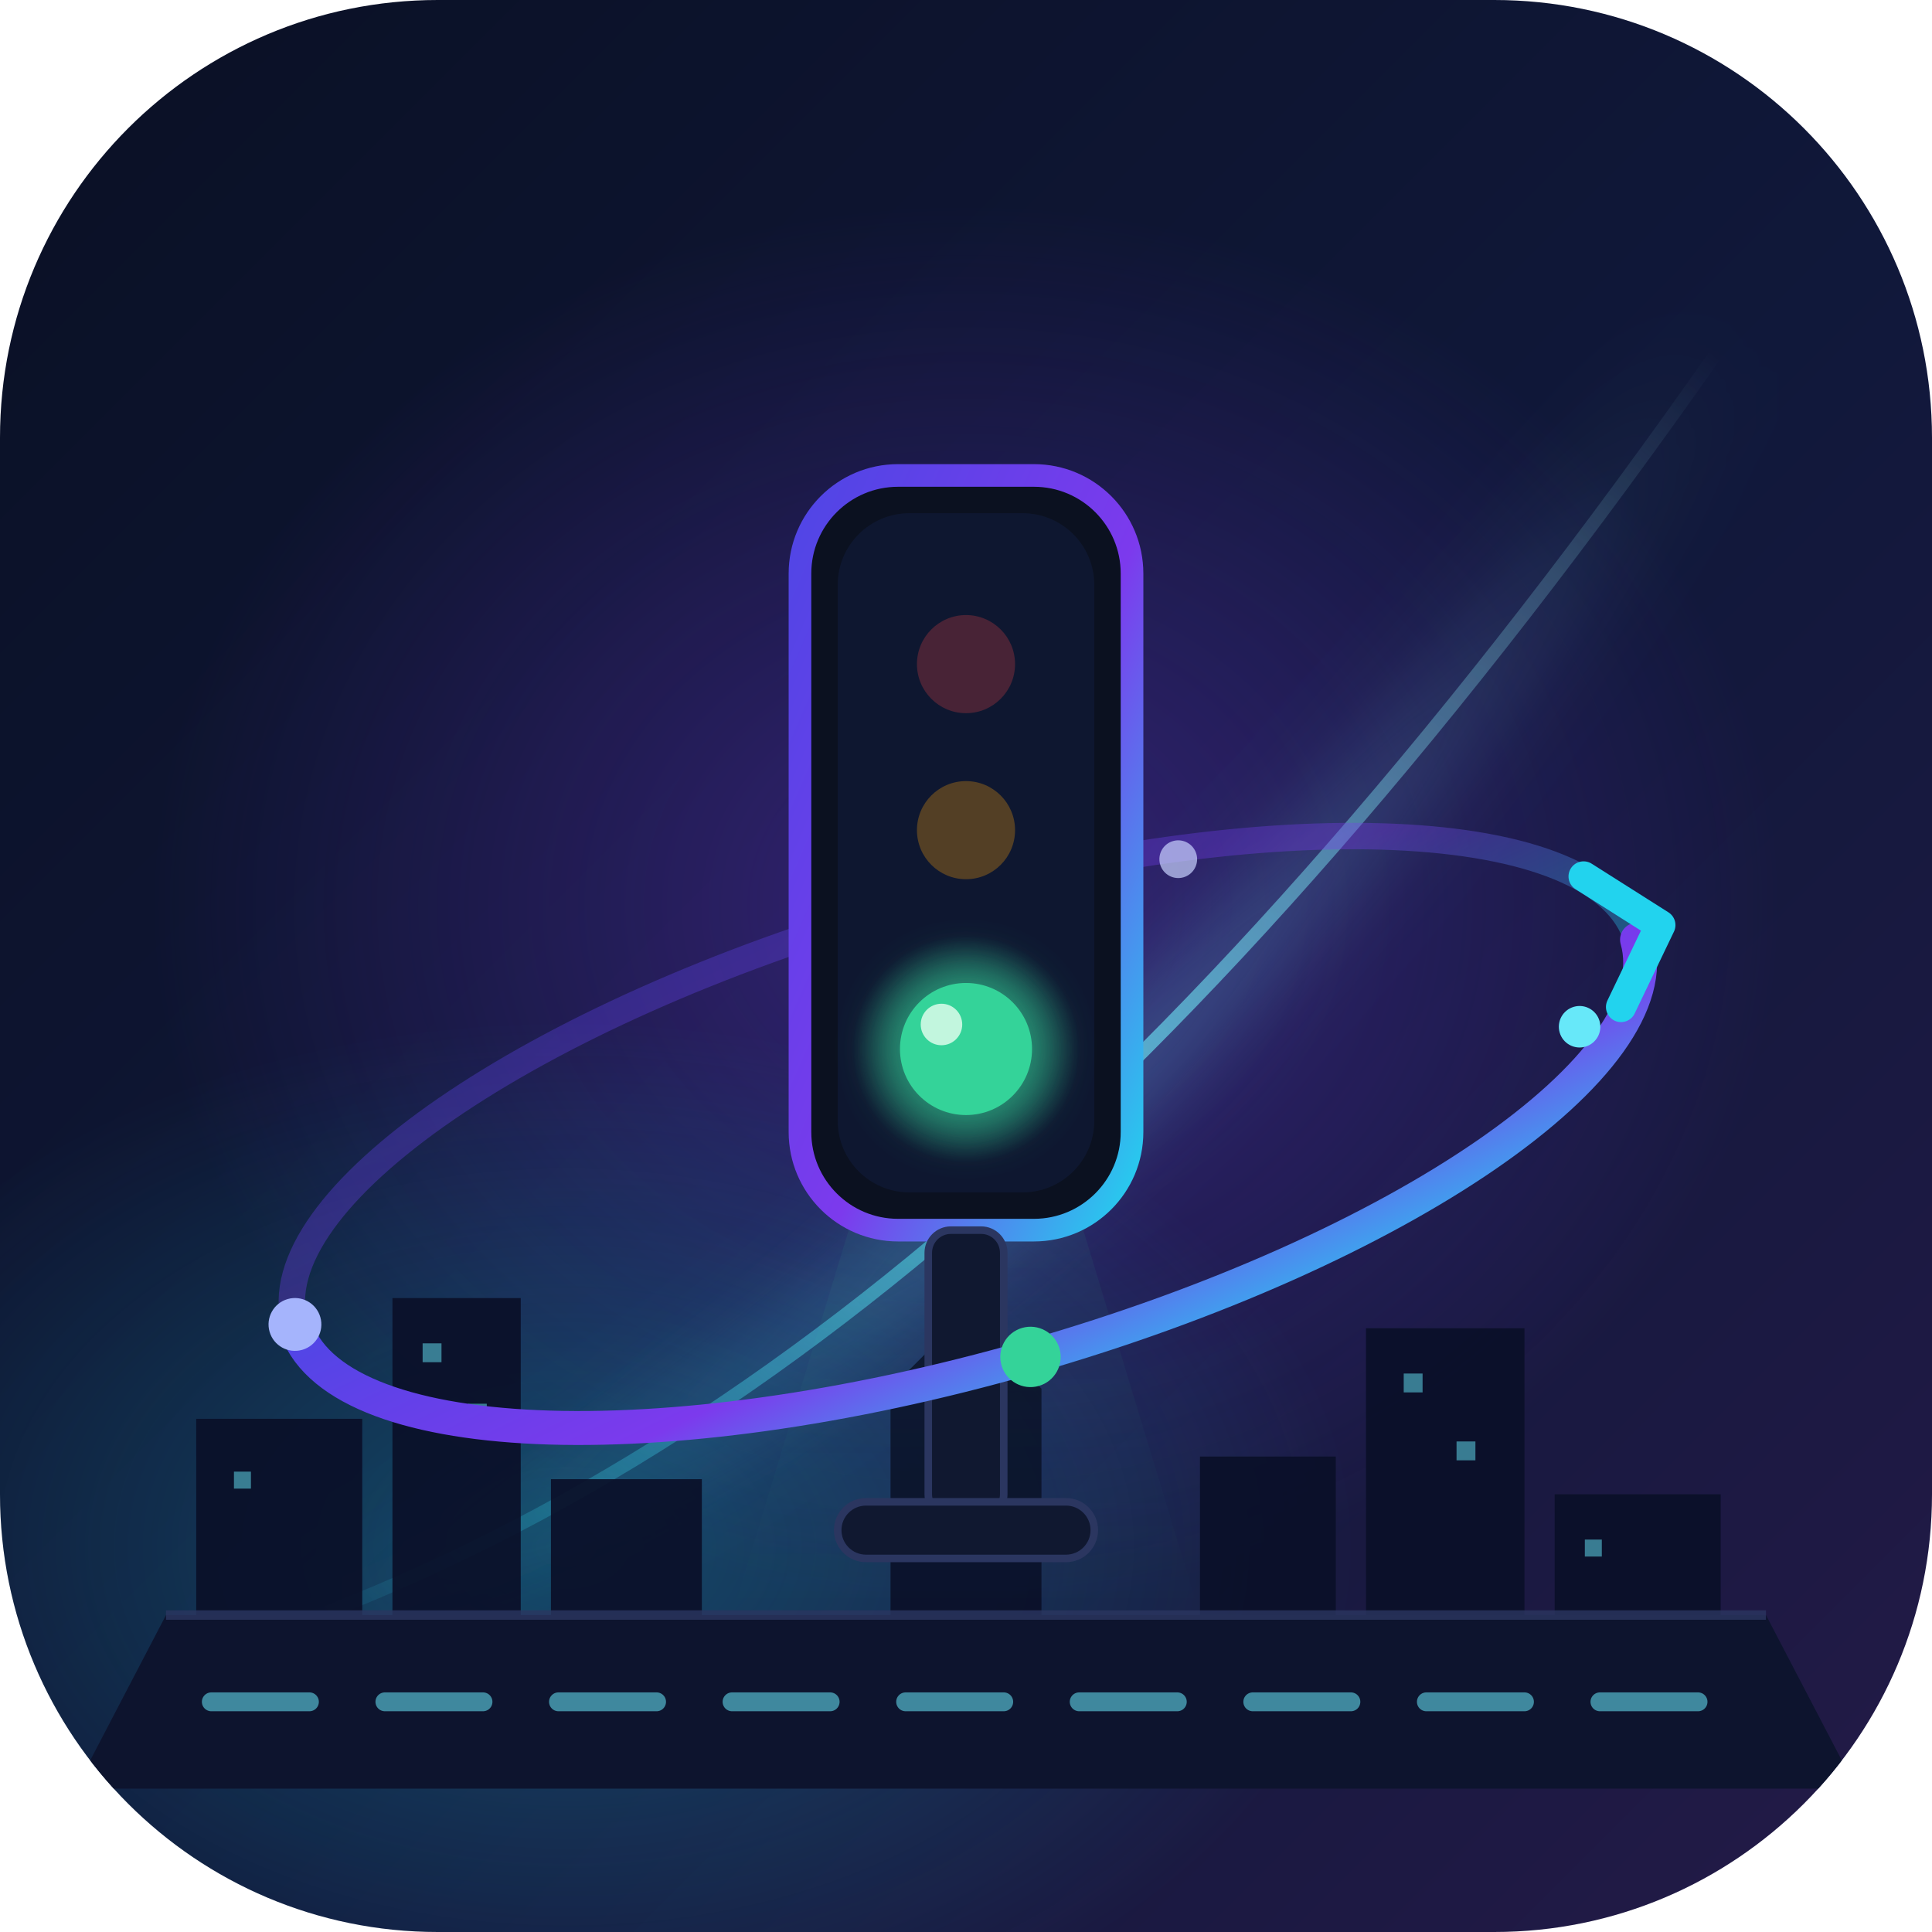
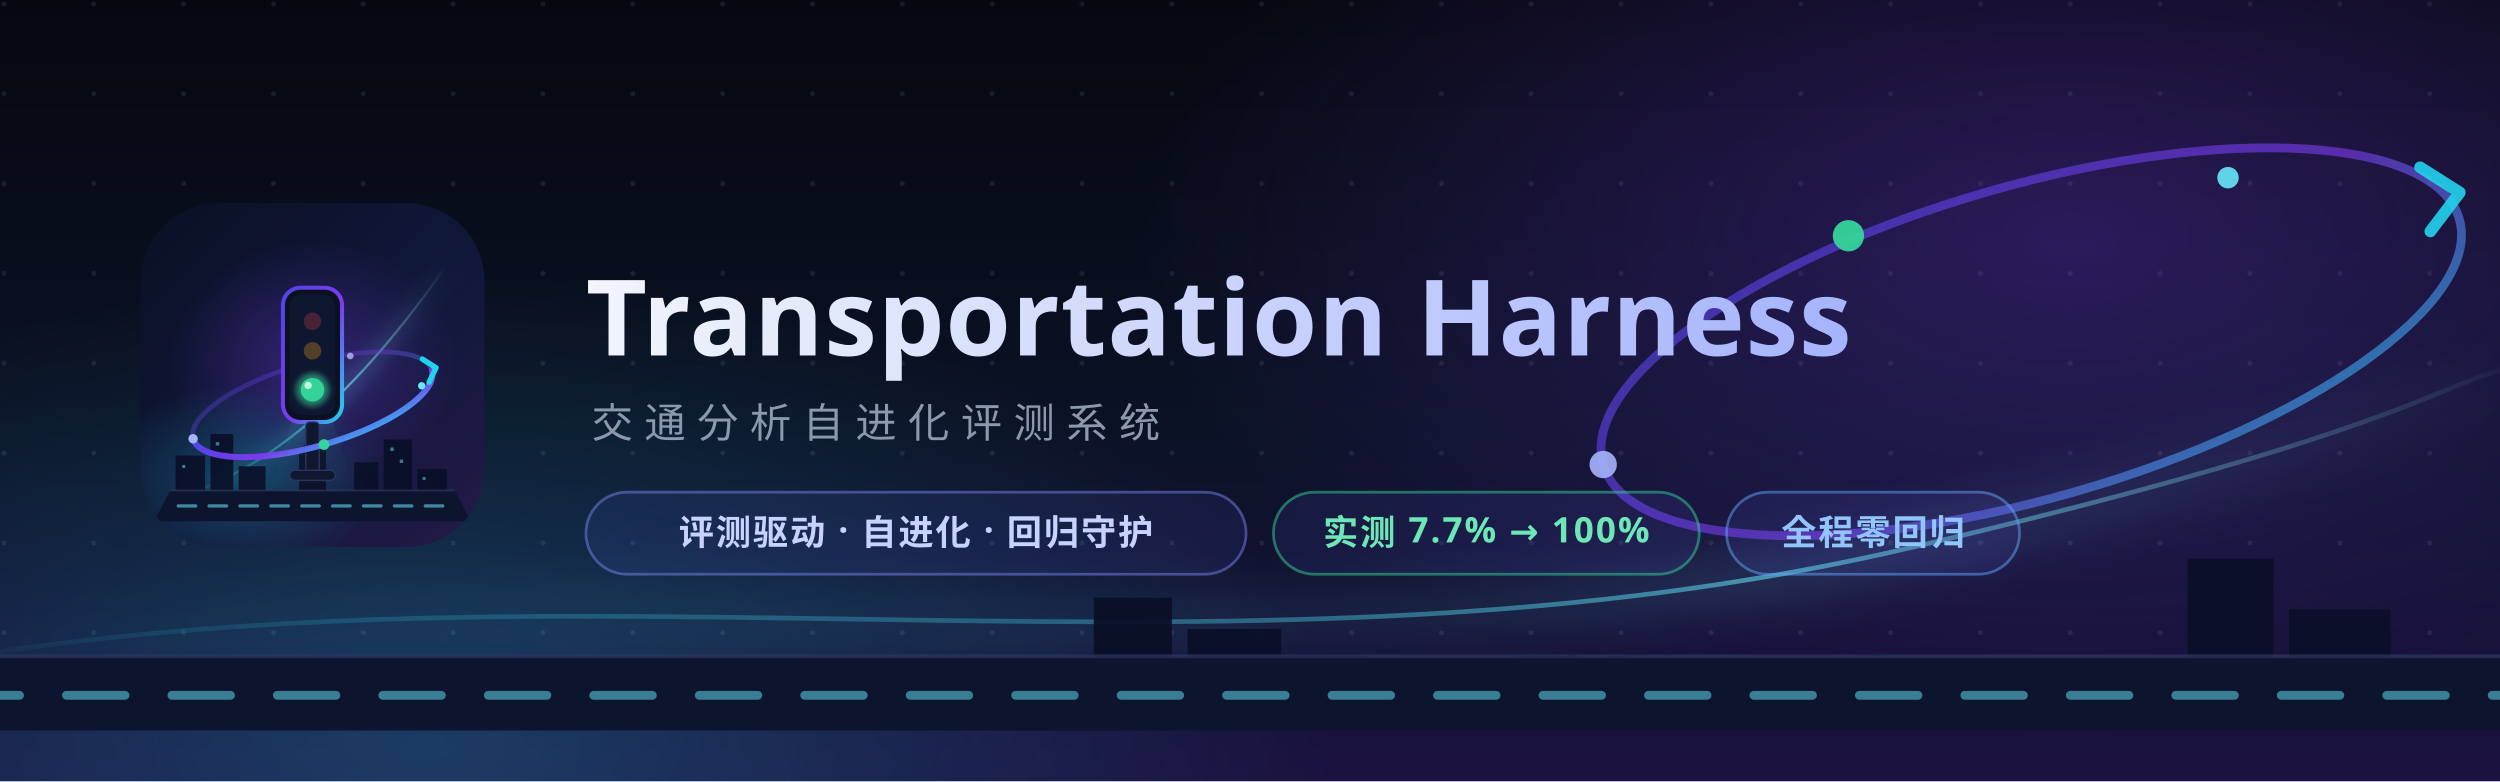
- <svg xmlns="http://www.w3.org/2000/svg" viewBox="0 0 512 512">
+ <svg xmlns="http://www.w3.org/2000/svg" width="1280" height="400" viewBox="0 0 1280 400" role="img" aria-label="Transportation Harness · 交通分析自进化评测系统">
  <defs>
-     <linearGradient id="bg" x1="0" y1="0" x2="1" y2="1">
-       <stop offset="0" stop-color="#0a1024" />
-       <stop offset=".55" stop-color="#10183a" />
-       <stop offset="1" stop-color="#241a48" />
+     <linearGradient id="sky" x1="0" y1="0" x2="0" y2="1">
+       <stop offset="0" stop-color="#05080f" />
+       <stop offset=".55" stop-color="#0b1226" />
+       <stop offset="1" stop-color="#1b1140" />
    </linearGradient>
    <linearGradient id="ring" x1="0" y1="0" x2="1" y2="1">
      <stop offset="0" stop-color="#4f46e5" />
      <stop offset=".55" stop-color="#7c3aed" />
      <stop offset="1" stop-color="#22d3ee" />
    </linearGradient>
+     <linearGradient id="tg" x1="0" y1="0" x2="1" y2="0">
+       <stop offset="0" stop-color="#f2f5fb" />
+       <stop offset="1" stop-color="#a5b4fc" />
+     </linearGradient>
    <linearGradient id="trail" x1="0" y1="1" x2="1" y2="0">
      <stop offset="0" stop-color="#22d3ee" stop-opacity="0" />
-       <stop offset=".5" stop-color="#67e8f9" stop-opacity=".85" />
+       <stop offset=".5" stop-color="#67e8f9" stop-opacity=".8" />
      <stop offset="1" stop-color="#a5f3fc" stop-opacity="0" />
    </linearGradient>
-     <linearGradient id="beam" x1="0" y1="0" x2="0" y2="1">
-       <stop offset="0" stop-color="#34d399" stop-opacity=".5" />
-       <stop offset="1" stop-color="#34d399" stop-opacity="0" />
-     </linearGradient>
-     <radialGradient id="ambientP" cx=".5" cy=".5" r=".5">
-       <stop offset="0" stop-color="#7c3aed" stop-opacity=".34" />
+     <radialGradient id="blobP" cx=".5" cy=".5" r=".5">
+       <stop offset="0" stop-color="#7c3aed" stop-opacity=".3" />
      <stop offset="1" stop-color="#7c3aed" stop-opacity="0" />
    </radialGradient>
-     <radialGradient id="ambientC" cx=".5" cy=".5" r=".5">
-       <stop offset="0" stop-color="#22d3ee" stop-opacity=".26" />
+     <radialGradient id="blobC" cx=".5" cy=".5" r=".5">
+       <stop offset="0" stop-color="#22d3ee" stop-opacity=".22" />
      <stop offset="1" stop-color="#22d3ee" stop-opacity="0" />
    </radialGradient>
-     <radialGradient id="greenGlow" cx=".5" cy=".5" r=".5">
-       <stop offset="0" stop-color="#34d399" stop-opacity=".75" />
-       <stop offset="1" stop-color="#34d399" stop-opacity="0" />
-     </radialGradient>
+     <pattern id="dots" width="46" height="46" patternUnits="userSpaceOnUse">
+       <circle cx="2" cy="2" r="1.3" fill="#8ea2c9" opacity=".13" />
+     </pattern>
    <filter id="blurL" x="-60%" y="-60%" width="220%" height="220%">
-       <feGaussianBlur stdDeviation="12" />
+       <feGaussianBlur stdDeviation="14" />
    </filter>
-     <filter id="blurS" x="-60%" y="-60%" width="220%" height="220%">
-       <feGaussianBlur stdDeviation="5" />
-     </filter>
-     <clipPath id="cr">
-       <rect width="512" height="512" rx="116" />
-     </clipPath>
  </defs>
-   <rect width="512" height="512" rx="116" fill="url(#bg)" />
-   <g clip-path="url(#cr)">
-     <ellipse cx="256" cy="240" rx="215" ry="185" fill="url(#ambientP)" />
-     <ellipse cx="150" cy="410" rx="210" ry="140" fill="url(#ambientC)" />
-     <path d="M56 438 C 190 396, 316 292, 456 92" fill="none" stroke="url(#trail)" stroke-width="14" stroke-linecap="round" opacity=".5" filter="url(#blurL)" />
-     <path d="M56 438 C 190 396, 316 292, 456 92" fill="none" stroke="url(#trail)" stroke-width="3.5" stroke-linecap="round" opacity=".8" />
-     <g fill="#0a0f28" opacity=".92">
-       <rect x="52" y="376" width="44" height="66" />
-       <rect x="104" y="344" width="34" height="98" />
-       <rect x="146" y="392" width="40" height="50" />
-       <rect x="318" y="386" width="36" height="56" />
-       <rect x="362" y="352" width="42" height="90" />
-       <rect x="412" y="396" width="44" height="46" />
-       <polygon points="236,442 236,368 256,348 276,368 276,442" />
+   <rect width="1280" height="400" fill="url(#sky)" />
+   <rect width="1280" height="400" fill="url(#dots)" />
+   <ellipse cx="1060" cy="120" rx="480" ry="260" fill="url(#blobP)" />
+   <ellipse cx="220" cy="380" rx="460" ry="240" fill="url(#blobC)" />
+   <path d="M-40 340 C 300 280, 640 360, 980 280 S 1240 180, 1330 190" fill="none" stroke="url(#trail)" stroke-width="10" stroke-linecap="round" opacity=".45" filter="url(#blurL)" />
+   <path d="M-40 340 C 300 280, 640 360, 980 280 S 1240 180, 1330 190" fill="none" stroke="url(#trail)" stroke-width="2.4" stroke-linecap="round" opacity=".7" />
+   <g transform="rotate(-16 1040 175)" fill="none">
+     <ellipse cx="1040" cy="175" rx="228" ry="80" stroke="url(#ring)" stroke-width="4.5" stroke-dasharray="1130 290" stroke-linecap="round" opacity=".62" />
+     <path d="M1256 144 L 1272 162 L 1252 177" stroke="#22d3ee" stroke-width="6" stroke-linecap="round" stroke-linejoin="round" opacity=".9" />
+     <circle cx="812" cy="175" r="7" fill="#a5b4fc" opacity=".9" />
+     <circle cx="965" cy="97" r="8" fill="#34d399" opacity=".95" />
+     <circle cx="1160" cy="122" r="5.5" fill="#67e8f9" opacity=".9" />
+   </g>
+   <g fill="#0a0f28" opacity=".95">
+     <rect x="560" y="306" width="40" height="60" />
+     <rect x="608" y="322" width="48" height="44" />
+     <rect x="1120" y="286" width="44" height="80" />
+     <rect x="1172" y="312" width="52" height="54" />
+   </g>
+   <path d="M-20 374 L 1300 374 L 1300 336 L -20 336 Z" fill="#0d142e" />
+   <path d="M-20 336 H 1300" stroke="#2b3660" stroke-width="2" opacity=".7" />
+   <path d="M-20 356 H 1300" stroke="#67e8f9" stroke-width="4.5" stroke-linecap="round" stroke-dasharray="30 24" opacity=".5" />
+   <svg x="72" y="104" width="176" height="176" viewBox="0 0 512 512">
+     <defs>
+       <linearGradient id="bg" x1="0" y1="0" x2="1" y2="1">
+         <stop offset="0" stop-color="#0a1024" />
+         <stop offset=".55" stop-color="#10183a" />
+         <stop offset="1" stop-color="#241a48" />
+       </linearGradient>
+       <linearGradient id="ring" x1="0" y1="0" x2="1" y2="1">
+         <stop offset="0" stop-color="#4f46e5" />
+         <stop offset=".55" stop-color="#7c3aed" />
+         <stop offset="1" stop-color="#22d3ee" />
+       </linearGradient>
+       <linearGradient id="trail" x1="0" y1="1" x2="1" y2="0">
+         <stop offset="0" stop-color="#22d3ee" stop-opacity="0" />
+         <stop offset=".5" stop-color="#67e8f9" stop-opacity=".85" />
+         <stop offset="1" stop-color="#a5f3fc" stop-opacity="0" />
+       </linearGradient>
+       <linearGradient id="beam" x1="0" y1="0" x2="0" y2="1">
+         <stop offset="0" stop-color="#34d399" stop-opacity=".5" />
+         <stop offset="1" stop-color="#34d399" stop-opacity="0" />
+       </linearGradient>
+       <radialGradient id="ambientP" cx=".5" cy=".5" r=".5">
+         <stop offset="0" stop-color="#7c3aed" stop-opacity=".34" />
+         <stop offset="1" stop-color="#7c3aed" stop-opacity="0" />
+       </radialGradient>
+       <radialGradient id="ambientC" cx=".5" cy=".5" r=".5">
+         <stop offset="0" stop-color="#22d3ee" stop-opacity=".26" />
+         <stop offset="1" stop-color="#22d3ee" stop-opacity="0" />
+       </radialGradient>
+       <radialGradient id="greenGlow" cx=".5" cy=".5" r=".5">
+         <stop offset="0" stop-color="#34d399" stop-opacity=".75" />
+         <stop offset="1" stop-color="#34d399" stop-opacity="0" />
+       </radialGradient>
+       <filter id="blurL" x="-60%" y="-60%" width="220%" height="220%">
+         <feGaussianBlur stdDeviation="12" />
+       </filter>
+       <filter id="blurS" x="-60%" y="-60%" width="220%" height="220%">
+         <feGaussianBlur stdDeviation="5" />
+       </filter>
+       <clipPath id="cr">
+         <rect width="512" height="512" rx="116" />
+       </clipPath>
+     </defs>
+     <rect width="512" height="512" rx="116" fill="url(#bg)" />
+     <g clip-path="url(#cr)">
+       <ellipse cx="256" cy="240" rx="215" ry="185" fill="url(#ambientP)" />
+       <ellipse cx="150" cy="410" rx="210" ry="140" fill="url(#ambientC)" />
+       <path d="M56 438 C 190 396, 316 292, 456 92" fill="none" stroke="url(#trail)" stroke-width="14" stroke-linecap="round" opacity=".5" filter="url(#blurL)" />
+       <path d="M56 438 C 190 396, 316 292, 456 92" fill="none" stroke="url(#trail)" stroke-width="3.5" stroke-linecap="round" opacity=".8" />
+       <g fill="#0a0f28" opacity=".92">
+         <rect x="52" y="376" width="44" height="66" />
+         <rect x="104" y="344" width="34" height="98" />
+         <rect x="146" y="392" width="40" height="50" />
+         <rect x="318" y="386" width="36" height="56" />
+         <rect x="362" y="352" width="42" height="90" />
+         <rect x="412" y="396" width="44" height="46" />
+         <polygon points="236,442 236,368 256,348 276,368 276,442" />
+       </g>
+       <g fill="#67e8f9" opacity=".5">
+         <rect x="112" y="356" width="5" height="5" />
+         <rect x="124" y="372" width="5" height="5" />
+         <rect x="372" y="364" width="5" height="5" />
+         <rect x="386" y="382" width="5" height="5" />
+         <rect x="62" y="390" width="4.5" height="4.5" />
+         <rect x="420" y="408" width="4.5" height="4.5" />
+       </g>
+       <path d="M20 474 L 492 474 L 468 428 L 44 428 Z" fill="#0d142e" />
+       <path d="M44 428 H 468" stroke="#2b3660" stroke-width="2.5" opacity=".8" />
+       <path d="M56 451 H 456" stroke="#67e8f9" stroke-width="5" stroke-linecap="round" stroke-dasharray="26 20" opacity=".55" />
+       <polygon points="234,296 278,296 318,428 194,428" fill="url(#beam)" opacity=".16" />
+       <g transform="rotate(-16 256 300)">
+         <path d="M71 300 A 185 62 0 0 1 441 300" fill="none" stroke="url(#ring)" stroke-width="7" stroke-linecap="round" opacity=".35" />
+         <circle cx="330" cy="246" r="5" fill="#c7d2fe" opacity=".7" />
+       </g>
+       <rect x="212" y="126" width="88" height="200" rx="26" fill="#0b1120" stroke="url(#ring)" stroke-width="6" />
+       <rect x="222" y="136" width="68" height="180" rx="19" fill="#0e1730" />
+       <circle cx="256" cy="176" r="13" fill="#ef4444" opacity=".26" />
+       <circle cx="256" cy="220" r="13" fill="#f59e0b" opacity=".3" />
+       <circle cx="256" cy="278" r="30" fill="url(#greenGlow)" />
+       <circle cx="256" cy="278" r="24" fill="#34d399" opacity=".4" filter="url(#blurS)" />
+       <circle cx="256" cy="278" r="17.5" fill="#34d399" />
+       <circle cx="249.5" cy="271.5" r="5.5" fill="#d1fae5" opacity=".9" />
+       <rect x="246" y="326" width="20" height="76" rx="6" fill="#101830" stroke="#2b3660" stroke-width="2" />
+       <rect x="222" y="398" width="68" height="15" rx="7.5" fill="#101830" stroke="#2b3660" stroke-width="2" />
+       <g transform="rotate(-16 256 300)">
+         <path d="M71 300 A 185 62 0 0 0 441 300" fill="none" stroke="url(#ring)" stroke-width="9" stroke-linecap="round" />
+         <path d="M432 316 L 448 298 L 432 280" fill="none" stroke="#22d3ee" stroke-width="8" stroke-linecap="round" stroke-linejoin="round" />
+         <circle cx="71" cy="300" r="7" fill="#a5b4fc" />
+         <circle cx="256" cy="362" r="8" fill="#34d399" />
+         <circle cx="420" cy="318" r="5.5" fill="#67e8f9" />
+       </g>
    </g>
-     <g fill="#67e8f9" opacity=".5">
-       <rect x="112" y="356" width="5" height="5" />
-       <rect x="124" y="372" width="5" height="5" />
-       <rect x="372" y="364" width="5" height="5" />
-       <rect x="386" y="382" width="5" height="5" />
-       <rect x="62" y="390" width="4.5" height="4.5" />
-       <rect x="420" y="408" width="4.5" height="4.5" />
-     </g>
-     <path d="M20 474 L 492 474 L 468 428 L 44 428 Z" fill="#0d142e" />
-     <path d="M44 428 H 468" stroke="#2b3660" stroke-width="2.5" opacity=".8" />
-     <path d="M56 451 H 456" stroke="#67e8f9" stroke-width="5" stroke-linecap="round" stroke-dasharray="26 20" opacity=".55" />
-     <polygon points="234,296 278,296 318,428 194,428" fill="url(#beam)" opacity=".16" />
-     <g transform="rotate(-16 256 300)">
-       <path d="M71 300 A 185 62 0 0 1 441 300" fill="none" stroke="url(#ring)" stroke-width="7" stroke-linecap="round" opacity=".35" />
-       <circle cx="330" cy="246" r="5" fill="#c7d2fe" opacity=".7" />
-     </g>
-     <rect x="212" y="126" width="88" height="200" rx="26" fill="#0b1120" stroke="url(#ring)" stroke-width="6" />
-     <rect x="222" y="136" width="68" height="180" rx="19" fill="#0e1730" />
-     <circle cx="256" cy="176" r="13" fill="#ef4444" opacity=".26" />
-     <circle cx="256" cy="220" r="13" fill="#f59e0b" opacity=".3" />
-     <circle cx="256" cy="278" r="30" fill="url(#greenGlow)" />
-     <circle cx="256" cy="278" r="24" fill="#34d399" opacity=".4" filter="url(#blurS)" />
-     <circle cx="256" cy="278" r="17.5" fill="#34d399" />
-     <circle cx="249.5" cy="271.5" r="5.5" fill="#d1fae5" opacity=".9" />
-     <rect x="246" y="326" width="20" height="76" rx="6" fill="#101830" stroke="#2b3660" stroke-width="2" />
-     <rect x="222" y="398" width="68" height="15" rx="7.5" fill="#101830" stroke="#2b3660" stroke-width="2" />
-     <g transform="rotate(-16 256 300)">
-       <path d="M71 300 A 185 62 0 0 0 441 300" fill="none" stroke="url(#ring)" stroke-width="9" stroke-linecap="round" />
-       <path d="M432 316 L 448 298 L 432 280" fill="none" stroke="#22d3ee" stroke-width="8" stroke-linecap="round" stroke-linejoin="round" />
-       <circle cx="71" cy="300" r="7" fill="#a5b4fc" />
-       <circle cx="256" cy="362" r="8" fill="#34d399" />
-       <circle cx="420" cy="318" r="5.5" fill="#67e8f9" />
-     </g>
-   </g>
+   </svg>
+   <text x="300" y="182" font-family="'Segoe UI','PingFang SC','Microsoft YaHei',system-ui,sans-serif" font-size="54" font-weight="800" letter-spacing=".5" fill="url(#tg)">Transportation Harness</text>
+   <text x="303" y="224" font-family="'Segoe UI','PingFang SC','Microsoft YaHei',system-ui,sans-serif" font-size="21" font-weight="500" letter-spacing="6" fill="#8b98ad">交通分析自进化评测系统</text>
+   <rect x="300" y="252" width="338" height="42" rx="21" fill="rgba(99,102,241,.10)" stroke="rgba(129,140,248,.45)" stroke-width="1.4" />
+   <text x="469.0" y="279" text-anchor="middle" font-family="'Segoe UI','PingFang SC','Microsoft YaHei',system-ui,sans-serif" font-size="18" font-weight="600" letter-spacing="1" fill="#c7d2fe">评测驱动 · 自进化 · 回归守护</text>
+   <rect x="652" y="252" width="218" height="42" rx="21" fill="rgba(99,102,241,.10)" stroke="rgba(52,211,153,.5)" stroke-width="1.4" />
+   <text x="761.0" y="279" text-anchor="middle" font-family="'Segoe UI','PingFang SC','Microsoft YaHei',system-ui,sans-serif" font-size="18" font-weight="600" letter-spacing="1" fill="#6ee7b7">实测 7.7% → 100%</text>
+   <rect x="884" y="252" width="150" height="42" rx="21" fill="rgba(99,102,241,.10)" stroke="rgba(96,165,250,.5)" stroke-width="1.4" />
+   <text x="959.0" y="279" text-anchor="middle" font-family="'Segoe UI','PingFang SC','Microsoft YaHei',system-ui,sans-serif" font-size="18" font-weight="600" letter-spacing="1" fill="#93c5fd">全程零回归</text>
</svg>
